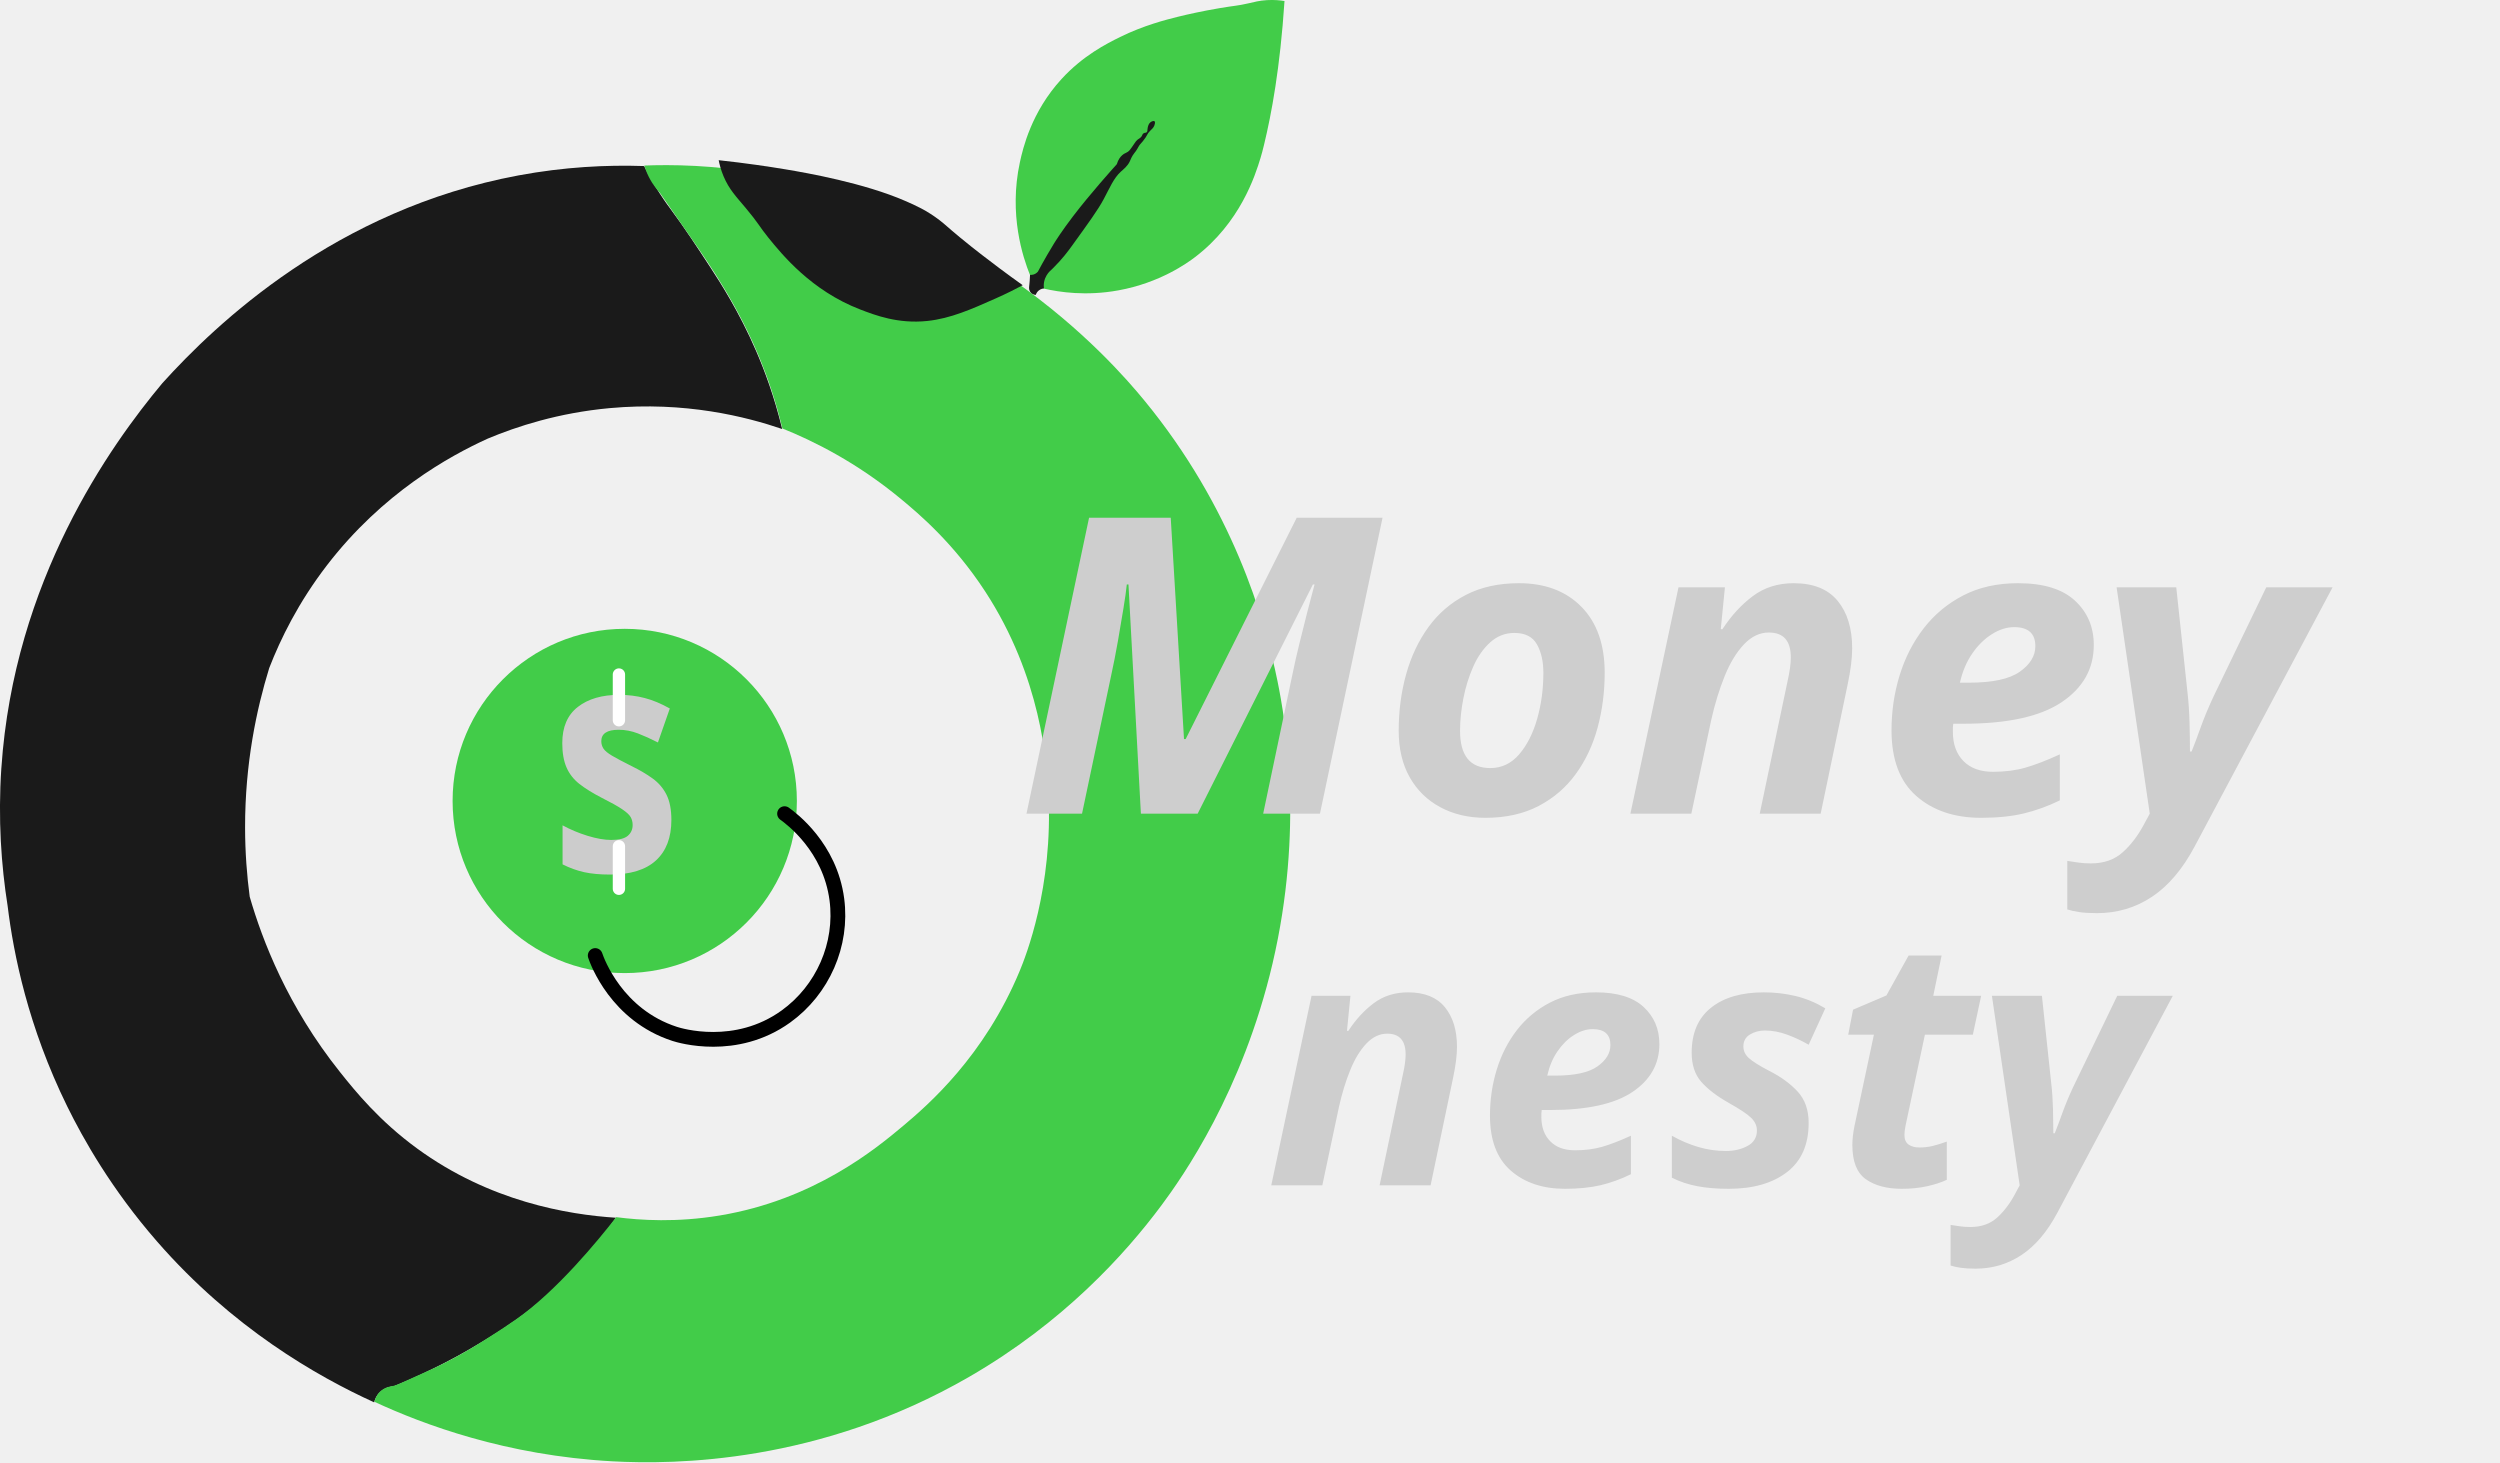
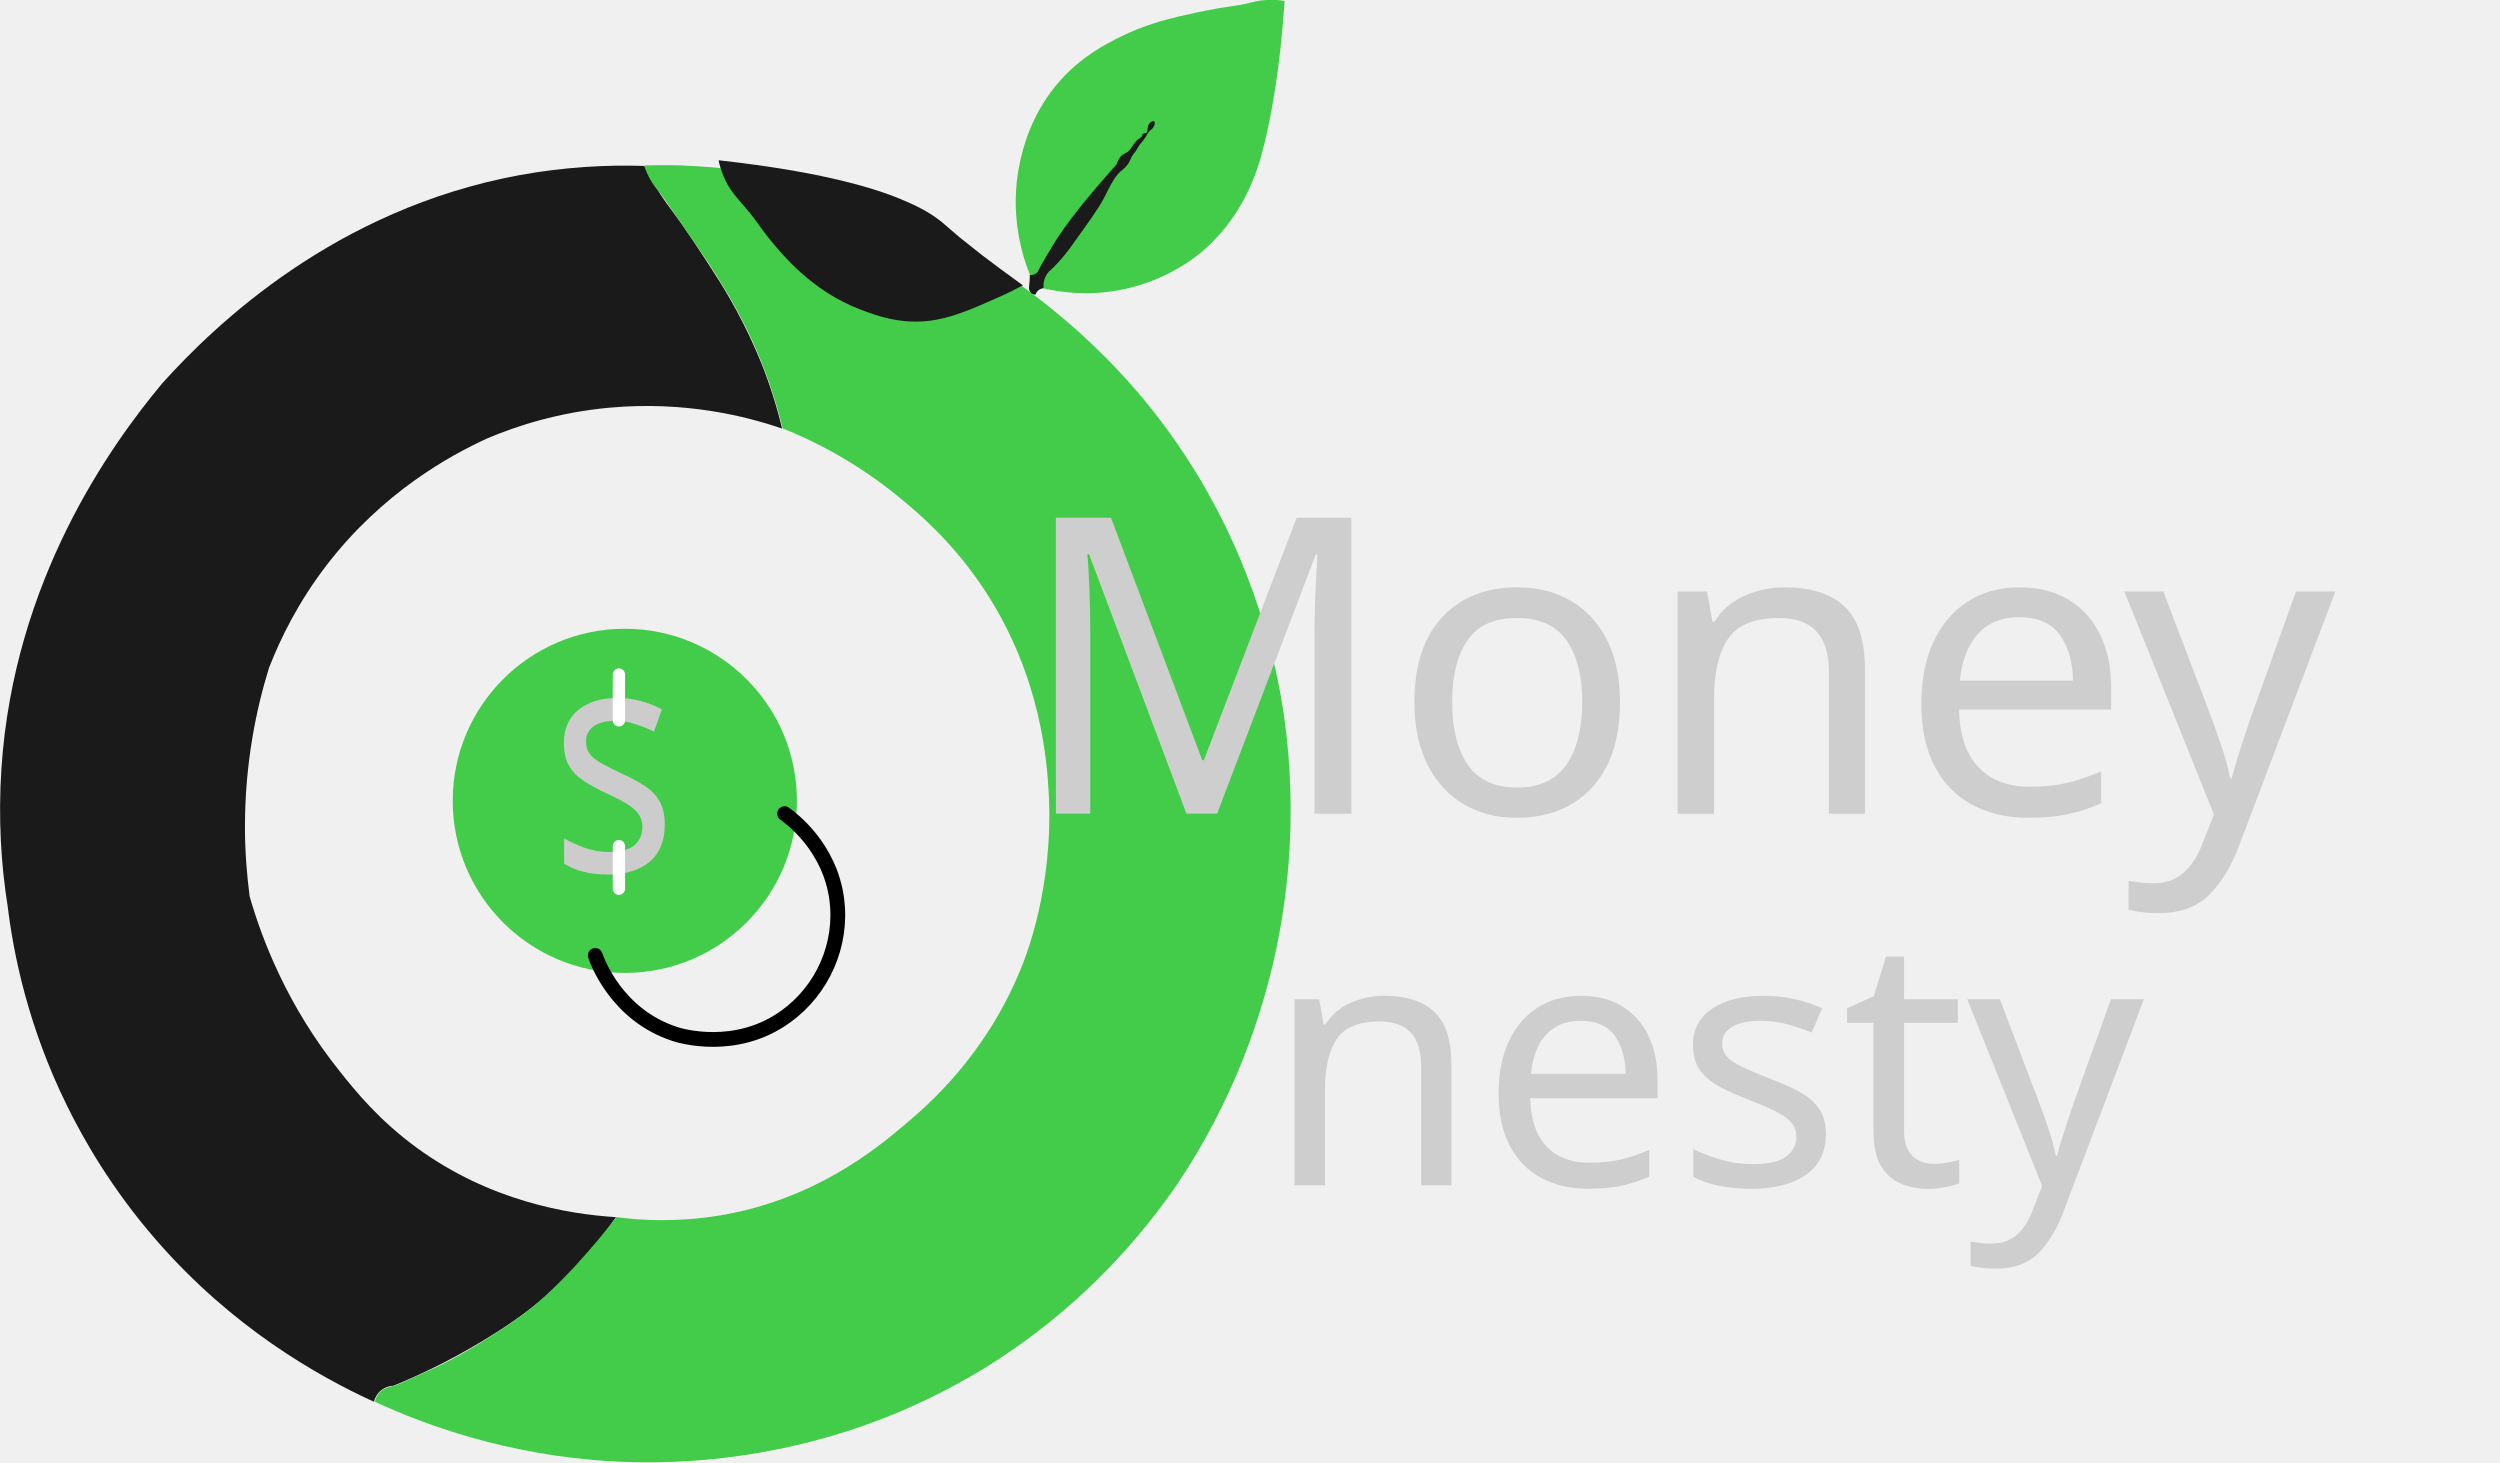
- <svg xmlns="http://www.w3.org/2000/svg" id="Layer_2" data-name="Layer 2" viewBox="0 0 1015.47 593.93">
-   <defs>
-     <style>
-       .cls-1 {
-         font-size: 168.36px;
-       }
- 
-       .cls-1, .cls-2 {
-         fill: #cecece;
-         font-family: Poppins-ExtraBoldItalic, Poppins;
-         font-style: italic;
-         font-weight: 700;
-       }
- 
-       .cls-3 {
-         stroke: #000;
-         stroke-width: 6px;
-       }
- 
-       .cls-3, .cls-4 {
-         fill: none;
-         stroke-linecap: round;
-         stroke-miterlimit: 10;
-       }
- 
-       .cls-5 {
-         fill: #ccc;
-         font-family: Poppins-SemiBold, Poppins;
-         font-size: 128.95px;
-         font-weight: 600;
-       }
- 
-       .cls-2 {
-         font-size: 141px;
-       }
- 
-       .cls-6 {
-         fill: #42cc49;
-       }
- 
-       .cls-4 {
-         stroke: #fff;
-         stroke-width: 5px;
-       }
- 
-       .cls-7 {
-         fill: #1a1a1a;
-       }
-     </style>
-   </defs>
-   <g id="Layer_1-2" data-name="Layer 1">
-     <path class="cls-7" d="M.56,311.92c5.12-76.1,44.12-130.81,65.37-156.26,21.71-24.06,70.42-70.59,144.67-84.41,18.54-3.45,35.76-4.32,51.04-3.8,1.28,2.58,3.37,6.54,6.34,11.14,2.2,3.41,4.01,5.82,4.67,6.7,5.32,7.13,10.85,15.59,16.03,23.54,3.81,5.84,11.53,17.77,18.42,33.69,3.35,7.73,7.38,18.42,10.61,31.74-14.52-4.97-39.36-11.31-70.11-8.48-20.79,1.92-37.65,7.42-49.48,12.38-15.65,7.11-42.72,22.09-65.27,51.39-11.67,15.16-18.92,30-23.5,41.81-5.16,16.74-9.83,38.79-9.8,64.73.01,10.19.75,19.62,1.88,28.16,5.12,17.67,15.33,44.46,36.71,71.25,6.31,7.91,15.91,19.77,31.27,30.99,29.49,21.55,61.18,26.87,80.78,28.14-12.75,18.53-25.94,30.39-35.27,37.58-7.46,5.75-14.3,9.93-18.86,12.7-14.2,8.64-26.87,14.43-36.16,18.2-.72.03-3.25.24-5.42,2.25-1.74,1.6-2.31,3.49-2.49,4.26-23.36-10.65-57.62-30.26-88.2-65.35-18.57-21.31-30.01-41.69-36.52-54.94-15.85-32.29-21.76-61.68-24.17-81.34-2.58-16.36-3.95-35.24-2.55-56.04Z" />
-     <path class="cls-6" d="M261.71,67.23c.31,1.04.84,2.65,1.77,4.51,1.79,3.6,3.91,5.88,4.51,6.54.02.02,4.47,6.44,13.36,19.28,7.11,10.27,18.77,27.11,27.69,49.09,2.56,6.31,5.93,15.61,8.76,27.39,12.5,5.03,30.13,13.71,48.19,28.67,7.04,5.82,21.3,17.81,34.12,37.44,22.88,35.04,25.11,69.84,25.75,82.2,1.97,38.27-9.34,66.42-11.68,72.06-14.42,34.7-37.25,54.41-47.08,62.69-11.59,9.76-36.51,30.24-74.72,36.61-17.47,2.91-32.26,1.97-42.09.68-7.32,9.38-24.06,29.9-40.65,41.49-3.43,2.4-7.68,5.14-7.68,5.14-7.09,4.57-16.03,10.34-27.43,15.51-9.19,4.17-13.79,6.25-14.54,6.36-1.02.15-3.76.46-5.79,2.52-1.28,1.3-1.85,2.86-2.12,3.99,19.91,9.21,53.48,21.82,96.71,24.17,25.07,1.36,83.91.93,144.94-34.35,38.12-22.04,63.1-49.58,77.96-69.52,8.75-11.74,33.05-46.42,45.21-98.37,12.73-54.35,5.34-98.42,1.97-114.82-5.1-24.9-18.15-70.23-54.18-114-6.67-8.11-24.35-28.57-52.51-48.27-15.49-10.84-63.05-43.25-129.66-46.84-8.62-.46-15.82-.35-20.81-.16Z" />
-     <path class="cls-7" d="M291.92,65.06c.3,1.57.87,3.9,1.98,6.54,2.25,5.36,5.21,8.36,9,12.88,5.16,6.14,5.61,7.63,9.17,12.02,5.61,6.92,17.5,21.57,37.3,29.19,6.09,2.34,15.4,5.93,27.29,4.68,9.45-.99,17.93-4.77,27.87-9.19,4.59-2.04,8.32-3.95,10.89-5.33-6.74-4.8-12.28-8.99-16.49-12.25-2.77-2.15-5.49-4.26-9.09-7.24-5.05-4.18-5.79-5.06-8.14-6.87-5.23-4.03-9.92-6.1-13.97-7.86-16.77-7.29-39.71-11.35-48.64-12.84-6.79-1.13-16.05-2.52-27.18-3.72Z" />
-     <path class="cls-6" d="M418.37,111.71c-2.86-7.12-8.71-24.53-4.1-45.82,1.19-5.48,4.6-20.35,16.91-33.79,8.73-9.53,18.25-14.33,23.8-17.07,9.65-4.76,18.79-7.05,23.44-8.21,3.75-.94,10-2.33,16.85-3.49,6.53-1.11,7.21-.92,11.7-1.95,2.52-.57,4.58-1.15,7.66-1.33,2.98-.18,5.45.09,7.12.37-1.79,27.23-5.33,46.08-8.29,58.3-.57,2.38-.96,3.8-1.43,5.37-2.2,7.28-8.28,26.38-26.62,40.35-3.08,2.35-14.21,10.42-31.12,13.5-13.15,2.4-24.04.73-30.31-.72-1.88-1.84-3.75-3.68-5.63-5.52Z" />
-     <path class="cls-7" d="M418.31,118.28c-.45-.81-.31-1.57-.18-2.84.08-.77.18-1.91.23-3.33.01-.16.02-.32.03-.47.32.03.82.05,1.38-.12,1-.29,1.59-.93,1.83-1.21.93-1.75,2.2-4.08,3.78-6.8,1.07-1.85,2.07-3.5,2.7-4.53.62-1,3.21-5.16,7.82-11.19,7.02-9.18,15.97-19.13,17.74-21.1.57-1.94,1.48-3.03,2.19-3.65,1.28-1.12,1.96-.81,3.08-2.12.39-.46.92-1.23,1.98-2.79.36-.52.41-.61.57-.8.91-1.07,1.5-.95,2.16-1.84.49-.66.34-.95.83-1.3.57-.4.96-.14,1.35-.5.41-.38.15-.82.41-1.95.13-.55.33-1.44,1.03-2.02.5-.42,1.34-.76,1.71-.45.41.35.05,1.37-.03,1.61-.38,1.06-1.06,1.56-1.75,2.25-1.46,1.45-.86,1.65-2.92,4.18-.98,1.2-1.33,1.42-1.84,2.35-.19.34-.48.92-1.02,1.69-.32.46-.58.76-.69.91-.97,1.2-1.52,2.65-1.75,3.19-.89,2.02-2.68,3.36-3.76,4.35-2.87,2.66-4.38,6.43-6.94,11.2-2.28,4.24-5.88,9.22-13.07,19.17-1.27,1.75-3.7,5.07-7.52,8.83-.57.56-1.04,1-1.37,1.3-.61.64-1.8,2.09-2.2,4.26-.19,1.04-.15,1.94-.06,2.61-.33.02-1.31.14-2.2.91-.72.63-1.01,1.37-1.12,1.7-.28-.01-.89-.08-1.5-.5-.12-.08-.58-.41-.9-.99Z" />
-     <text class="cls-1" transform="translate(412.57 330.5)">
-       <tspan x="0" y="0">Money</tspan>
-     </text>
-     <text class="cls-2" transform="translate(513.84 481.47)">
-       <tspan x="0" y="0">nesty</tspan>
-     </text>
-     <circle class="cls-6" cx="253.76" cy="325.34" r="69.92" />
-     <path class="cls-3" d="M241.77,388.12c.81,2.38,8.68,24.2,32.32,31.85,2.04.66,24.75,7.58,45.12-7.07,14.98-10.78,23.13-29.23,20.71-47.57-2.79-21.19-18.44-32.82-21.24-34.83" />
-     <text class="cls-5" transform="translate(223.58 353.94) scale(.83 1)">
-       <tspan x="0" y="0">s</tspan>
-     </text>
-     <line class="cls-4" x1="251.4" y1="273.98" x2="251.4" y2="292.56" />
-     <line class="cls-4" x1="251.4" y1="343.74" x2="251.4" y2="361.01" />
+ <svg xmlns="http://www.w3.org/2000/svg" version="1.1" id="Layer_2_00000170966930560828230310000000539665530164302992_" x="0px" y="0px" viewBox="0 0 1015.5 593.9" style="enable-background:new 0 0 1015.5 593.9;" xml:space="preserve">
+   <style type="text/css">
+ 	.st0{fill:#1A1A1A;}
+ 	.st1{fill:#42CC49;}
+ 	.st2{fill:#CECECE;}
+ 	.st3{font-family:'Poppins-BoldItalic';}
+ 	.st4{font-size:168.36px;}
+ 	.st5{font-size:141px;}
+ 	.st6{fill:none;stroke:#000000;stroke-width:6;stroke-linecap:round;stroke-miterlimit:10;}
+ 	.st7{fill:#CCCCCC;}
+ 	.st8{font-family:'Poppins-SemiBold';}
+ 	.st9{font-size:128.95px;}
+ 	.st10{fill:none;stroke:#FFFFFF;stroke-width:5;stroke-linecap:round;stroke-miterlimit:10;}
+ 	.st11{fill:none;stroke:#191919;stroke-width:4;stroke-linecap:round;stroke-miterlimit:10;}
+ 	.st12{fill:none;stroke:#DDDDDD;stroke-width:3;stroke-linecap:round;stroke-miterlimit:10;}
+ </style>
+   <g id="Layer_1-2">
+     <path class="st0" d="M0.6,311.9c5.1-76.1,44.1-130.8,65.4-156.3c21.7-24.1,70.4-70.6,144.7-84.4c18.5-3.4,35.8-4.3,51-3.8   c1.3,2.6,3.4,6.5,6.3,11.1c2.2,3.4,4,5.8,4.7,6.7c5.3,7.1,10.9,15.6,16,23.5c3.8,5.8,11.5,17.8,18.4,33.7   c3.4,7.7,7.4,18.4,10.6,31.7c-14.5-5-39.4-11.3-70.1-8.5c-20.8,1.9-37.7,7.4-49.5,12.4c-15.6,7.1-42.7,22.1-65.3,51.4   c-11.7,15.2-18.9,30-23.5,41.8c-5.2,16.7-9.8,38.8-9.8,64.7c0,10.2,0.8,19.6,1.9,28.2c5.1,17.7,15.3,44.5,36.7,71.2   c6.3,7.9,15.9,19.8,31.3,31c29.5,21.5,61.2,26.9,80.8,28.1c-12.8,18.5-25.9,30.4-35.3,37.6c-7.5,5.8-14.3,9.9-18.9,12.7   c-14.2,8.6-26.9,14.4-36.2,18.2c-0.7,0-3.2,0.2-5.4,2.2c-1.7,1.6-2.3,3.5-2.5,4.3c-23.4-10.7-57.6-30.3-88.2-65.4   c-18.6-21.3-30-41.7-36.5-54.9C11.4,417,5.5,387.7,3.1,368C0.5,351.6-0.8,332.8,0.6,311.9L0.6,311.9z" />
+     <path class="st1" d="M261.7,67.2c0.3,1,0.8,2.7,1.8,4.5c1.8,3.6,3.9,5.9,4.5,6.5c0,0,4.5,6.4,13.4,19.3   c7.1,10.3,18.8,27.1,27.7,49.1c2.6,6.3,5.9,15.6,8.8,27.4c12.5,5,30.1,13.7,48.2,28.7c7,5.8,21.3,17.8,34.1,37.4   c22.9,35,25.1,69.8,25.8,82.2c2,38.3-9.3,66.4-11.7,72.1c-14.4,34.7-37.2,54.4-47.1,62.7c-11.6,9.8-36.5,30.2-74.7,36.6   c-17.5,2.9-32.3,2-42.1,0.7c-7.3,9.4-24.1,29.9-40.6,41.5c-3.4,2.4-7.7,5.1-7.7,5.1c-7.1,4.6-16,10.3-27.4,15.5   c-9.2,4.2-13.8,6.2-14.5,6.4c-1,0.2-3.8,0.5-5.8,2.5c-1.3,1.3-1.9,2.9-2.1,4c19.9,9.2,53.5,21.8,96.7,24.2   c25.1,1.4,83.9,0.9,144.9-34.3c38.1-22,63.1-49.6,78-69.5c8.8-11.7,33-46.4,45.2-98.4c12.7-54.4,5.3-98.4,2-114.8   c-5.1-24.9-18.1-70.2-54.2-114c-6.7-8.1-24.4-28.6-52.5-48.3c-15.5-10.8-63-43.2-129.7-46.8C273.9,66.9,266.7,67.1,261.7,67.2   L261.7,67.2z" />
+     <path class="st0" d="M291.9,65.1c0.3,1.6,0.9,3.9,2,6.5c2.2,5.4,5.2,8.4,9,12.9c5.2,6.1,5.6,7.6,9.2,12   c5.6,6.9,17.5,21.6,37.3,29.2c6.1,2.3,15.4,5.9,27.3,4.7c9.5-1,17.9-4.8,27.9-9.2c4.6-2,8.3-3.9,10.9-5.3   c-6.7-4.8-12.3-9-16.5-12.2c-2.8-2.2-5.5-4.3-9.1-7.2c-5-4.2-5.8-5.1-8.1-6.9c-5.2-4-9.9-6.1-14-7.9C351,74.3,328,70.3,319.1,68.8   C312.3,67.7,303,66.3,291.9,65.1L291.9,65.1z" />
+     <path class="st1" d="M418.4,111.7c-2.9-7.1-8.7-24.5-4.1-45.8c1.2-5.5,4.6-20.3,16.9-33.8c8.7-9.5,18.2-14.3,23.8-17.1   c9.6-4.8,18.8-7.1,23.4-8.2c3.8-0.9,10-2.3,16.9-3.5c6.5-1.1,7.2-0.9,11.7-2c2.5-0.6,4.6-1.2,7.7-1.3c3-0.2,5.5,0.1,7.1,0.4   c-1.8,27.2-5.3,46.1-8.3,58.3c-0.6,2.4-1,3.8-1.4,5.4c-2.2,7.3-8.3,26.4-26.6,40.3c-3.1,2.3-14.2,10.4-31.1,13.5   c-13.1,2.4-24,0.7-30.3-0.7C422.1,115.4,420.2,113.5,418.4,111.7L418.4,111.7z" />
+     <path class="st0" d="M418.3,118.3c-0.5-0.8-0.3-1.6-0.2-2.8c0.1-0.8,0.2-1.9,0.2-3.3c0-0.2,0-0.3,0-0.5c0.3,0,0.8,0.1,1.4-0.1   c1-0.3,1.6-0.9,1.8-1.2c0.9-1.8,2.2-4.1,3.8-6.8c1.1-1.8,2.1-3.5,2.7-4.5c0.6-1,3.2-5.2,7.8-11.2c7-9.2,16-19.1,17.7-21.1   c0.6-1.9,1.5-3,2.2-3.7c1.3-1.1,2-0.8,3.1-2.1c0.4-0.5,0.9-1.2,2-2.8c0.4-0.5,0.4-0.6,0.6-0.8c0.9-1.1,1.5-1,2.2-1.8   c0.5-0.7,0.3-1,0.8-1.3c0.6-0.4,1-0.1,1.4-0.5c0.4-0.4,0.1-0.8,0.4-2c0.1-0.5,0.3-1.4,1-2c0.5-0.4,1.3-0.8,1.7-0.5   c0.4,0.3,0,1.4,0,1.6c-0.4,1.1-1.1,1.6-1.8,2.2c-1.5,1.5-0.9,1.7-2.9,4.2c-1,1.2-1.3,1.4-1.8,2.3c-0.2,0.3-0.5,0.9-1,1.7   c-0.3,0.5-0.6,0.8-0.7,0.9c-1,1.2-1.5,2.6-1.8,3.2c-0.9,2-2.7,3.4-3.8,4.3c-2.9,2.7-4.4,6.4-6.9,11.2c-2.3,4.2-5.9,9.2-13.1,19.2   c-1.3,1.8-3.7,5.1-7.5,8.8c-0.6,0.6-1,1-1.4,1.3c-0.6,0.6-1.8,2.1-2.2,4.3c-0.2,1-0.1,1.9-0.1,2.6c-0.3,0-1.3,0.1-2.2,0.9   c-0.7,0.6-1,1.4-1.1,1.7c-0.3,0-0.9-0.1-1.5-0.5C419.1,119.2,418.6,118.9,418.3,118.3L418.3,118.3z" />
+     <text transform="matrix(1 0 0 1 412.57 330.5)" class="st2 st3 st4">Money</text>
+     <text transform="matrix(1 0 0 1 513.84 481.47)" class="st2 st3 st5">nesty</text>
+     <circle class="st1" cx="253.8" cy="325.3" r="69.9" />
+     <path class="st6" d="M241.8,388.1c0.8,2.4,8.7,24.2,32.3,31.9c2,0.7,24.8,7.6,45.1-7.1c15-10.8,23.1-29.2,20.7-47.6   c-2.8-21.2-18.4-32.8-21.2-34.8" />
+     <text transform="matrix(0.83 0 0 1 223.5801 353.9396)" class="st7 st8 st9">s</text>
+     <line class="st10" x1="251.4" y1="274" x2="251.4" y2="292.6" />
+     <line class="st10" x1="251.4" y1="343.7" x2="251.4" y2="361" />
  </g>
+   <path class="st0" d="M48.6-139.3c1.6-23.6,13.7-40.6,20.3-48.5c6.7-7.5,21.9-21.9,44.9-26.2c5.8-1.1,11.1-1.3,15.9-1.2  c0.4,0.8,1,2,2,3.5c0.7,1.1,1.2,1.8,1.5,2.1c1.7,2.2,3.4,4.8,5,7.3c1.2,1.8,3.6,5.5,5.7,10.5c1,2.4,2.3,5.7,3.3,9.9  c-4.5-1.5-12.2-3.5-21.8-2.6c-6.5,0.6-11.7,2.3-15.4,3.8c-4.9,2.2-13.3,6.9-20.3,16c-3.6,4.7-5.9,9.3-7.3,13c-1.6,5.2-3.1,12-3,20.1  c0,3.2,0.2,6.1,0.6,8.7c1.6,5.5,4.8,13.8,11.4,22.1c2,2.5,4.9,6.1,9.7,9.6c9.2,6.7,19,8.3,25.1,8.7c-4,5.8-8.1,9.4-11,11.7  c-2.3,1.8-4.4,3.1-5.9,3.9c-4.4,2.7-8.3,4.5-11.2,5.7c-0.2,0-1,0.1-1.7,0.7c-0.5,0.5-0.7,1.1-0.8,1.3c-7.3-3.3-17.9-9.4-27.4-20.3  c-5.8-6.6-9.3-13-11.3-17.1c-4.9-10-6.8-19.2-7.5-25.3C48.6-127,48.2-132.8,48.6-139.3L48.6-139.3z" />
+   <text transform="matrix(1 0 0 1 202.0727 -90.6235)" class="st3" style="fill:#DDDDDD; font-size:42px;">nesty</text>
+   <path class="st1" d="M129.8-215.3c0.1,0.3,0.3,0.8,0.5,1.4c0.6,1.1,1.2,1.8,1.4,2c0,0,1.4,2,4.2,6c2.2,3.2,5.8,8.4,8.6,15.2  c0.8,2,1.8,4.8,2.7,8.5c3.9,1.6,9.4,4.3,15,8.9c2.2,1.8,6.6,5.5,10.6,11.6c7.1,10.9,7.8,21.7,8,25.5c0.6,11.9-2.9,20.6-3.6,22.4  c-4.5,10.8-11.6,16.9-14.6,19.5c-3.6,3-11.3,9.4-23.2,11.4c-5.4,0.9-10,0.6-13.1,0.2c-2.3,2.9-7.5,9.3-12.6,12.9  c-1.1,0.7-2.4,1.6-2.4,1.6c-2.2,1.4-5,3.2-8.5,4.8c-2.9,1.3-4.3,1.9-4.5,2c-0.3,0-1.2,0.1-1.8,0.8c-0.4,0.4-0.6,0.9-0.7,1.2  c6.2,2.9,16.6,6.8,30,7.5c7.8,0.4,26.1,0.3,45-10.7c11.8-6.8,19.6-15.4,24.2-21.6c2.7-3.6,10.3-14.4,14-30.6  c4-16.9,1.7-30.6,0.6-35.7c-1.6-7.7-5.6-21.8-16.8-35.4c-2.1-2.5-7.6-8.9-16.3-15c-4.8-3.4-19.6-13.4-40.3-14.6  C133.5-215.4,131.3-215.4,129.8-215.3L129.8-215.3z" />
+   <path class="st0" d="M139.1-216c0.1,0.5,0.3,1.2,0.6,2c0.7,1.7,1.6,2.6,2.8,4c1.6,1.9,1.7,2.4,2.8,3.7c1.7,2.1,5.4,6.7,11.6,9.1  c1.9,0.7,4.8,1.8,8.5,1.5c2.9-0.3,5.6-1.5,8.7-2.9c1.4-0.6,2.6-1.2,3.4-1.7c-2.1-1.5-3.8-2.8-5.1-3.8c-0.9-0.7-1.7-1.3-2.8-2.2  c-1.6-1.3-1.8-1.6-2.5-2.1c-1.6-1.3-3.1-1.9-4.3-2.4c-5.2-2.3-12.3-3.5-15.1-4C145.5-215.2,142.6-215.6,139.1-216L139.1-216z" />
+   <path class="st1" d="M178.4-201.5c-0.9-2.2-2.7-7.6-1.3-14.2c0.4-1.7,1.4-6.3,5.3-10.5c2.7-3,5.7-4.5,7.4-5.3c3-1.5,5.8-2.2,7.3-2.6  c1.2-0.3,3.1-0.7,5.2-1.1c2-0.3,2.2-0.3,3.6-0.6c0.8-0.2,1.4-0.4,2.4-0.4c0.9-0.1,1.7,0,2.2,0.1c-0.6,8.5-1.7,14.3-2.6,18.1  c-0.2,0.7-0.3,1.2-0.4,1.7c-0.7,2.3-2.6,8.2-8.3,12.5c-1,0.7-4.4,3.2-9.7,4.2c-4.1,0.7-7.5,0.2-9.4-0.2  C179.6-200.3,179-200.9,178.4-201.5L178.4-201.5z" />
+   <path class="st0" d="M178.4-199.4c-0.1-0.3-0.1-0.5-0.1-0.9c0-0.2,0.1-0.6,0.1-1c0,0,0-0.1,0-0.1c0.1,0,0.3,0,0.4,0  c0.3-0.1,0.5-0.3,0.6-0.4c0.3-0.5,0.7-1.3,1.2-2.1c0.3-0.6,0.6-1.1,0.8-1.4c0.2-0.3,1-1.6,2.4-3.5c2.2-2.9,5-5.9,5.5-6.6  c0.2-0.6,0.5-0.9,0.7-1.1c0.4-0.3,0.6-0.3,1-0.7c0.1-0.1,0.3-0.4,0.6-0.9c0.1-0.2,0.1-0.2,0.2-0.2c0.3-0.3,0.5-0.3,0.7-0.6  c0.2-0.2,0.1-0.3,0.3-0.4c0.2-0.1,0.3,0,0.4-0.2c0.1-0.1,0-0.3,0.1-0.6c0-0.2,0.1-0.4,0.3-0.6c0.2-0.1,0.4-0.2,0.5-0.1  c0.1,0.1,0,0.4,0,0.5c-0.1,0.3-0.3,0.5-0.5,0.7c-0.5,0.5-0.3,0.5-0.9,1.3c-0.3,0.4-0.4,0.4-0.6,0.7c-0.1,0.1-0.1,0.3-0.3,0.5  c-0.1,0.1-0.2,0.2-0.2,0.3c-0.3,0.4-0.5,0.8-0.5,1c-0.3,0.6-0.8,1-1.2,1.4c-0.9,0.8-1.4,2-2.2,3.5c-0.7,1.3-1.8,2.9-4.1,6  c-0.4,0.5-1.1,1.6-2.3,2.7c-0.2,0.2-0.3,0.3-0.4,0.4c-0.2,0.2-0.6,0.6-0.7,1.3c-0.1,0.3,0,0.6,0,0.8c-0.1,0-0.4,0-0.7,0.3  c-0.2,0.2-0.3,0.4-0.3,0.5c-0.1,0-0.3,0-0.5-0.2C178.6-199.2,178.5-199.3,178.4-199.4L178.4-199.4z" />
+   <text transform="matrix(1 0 0 1 172.6152 -136.521)" class="st3" style="fill:#DDDDDD; font-size:52.3px;">Money</text>
+   <circle class="st1" cx="127.3" cy="-135.1" r="21.7" />
+   <path class="st11" d="M123.6-115.6c0.3,0.7,2.7,7.5,10,9.9c0.6,0.2,7.7,2.4,14-2.2c4.7-3.3,7.2-9.1,6.4-14.8  c-0.9-6.6-5.7-10.2-6.6-10.8" />
+   <text transform="matrix(0.83 0 0 1 117.9067 -124.2398)" class="st8" style="fill:#DDDDDD; font-size:40.057px;">s</text>
+   <line class="st12" x1="126.5" y1="-148.9" x2="126.5" y2="-144.3" />
+   <line class="st12" x1="126.5" y1="-126.4" x2="126.5" y2="-121.9" />
</svg>
